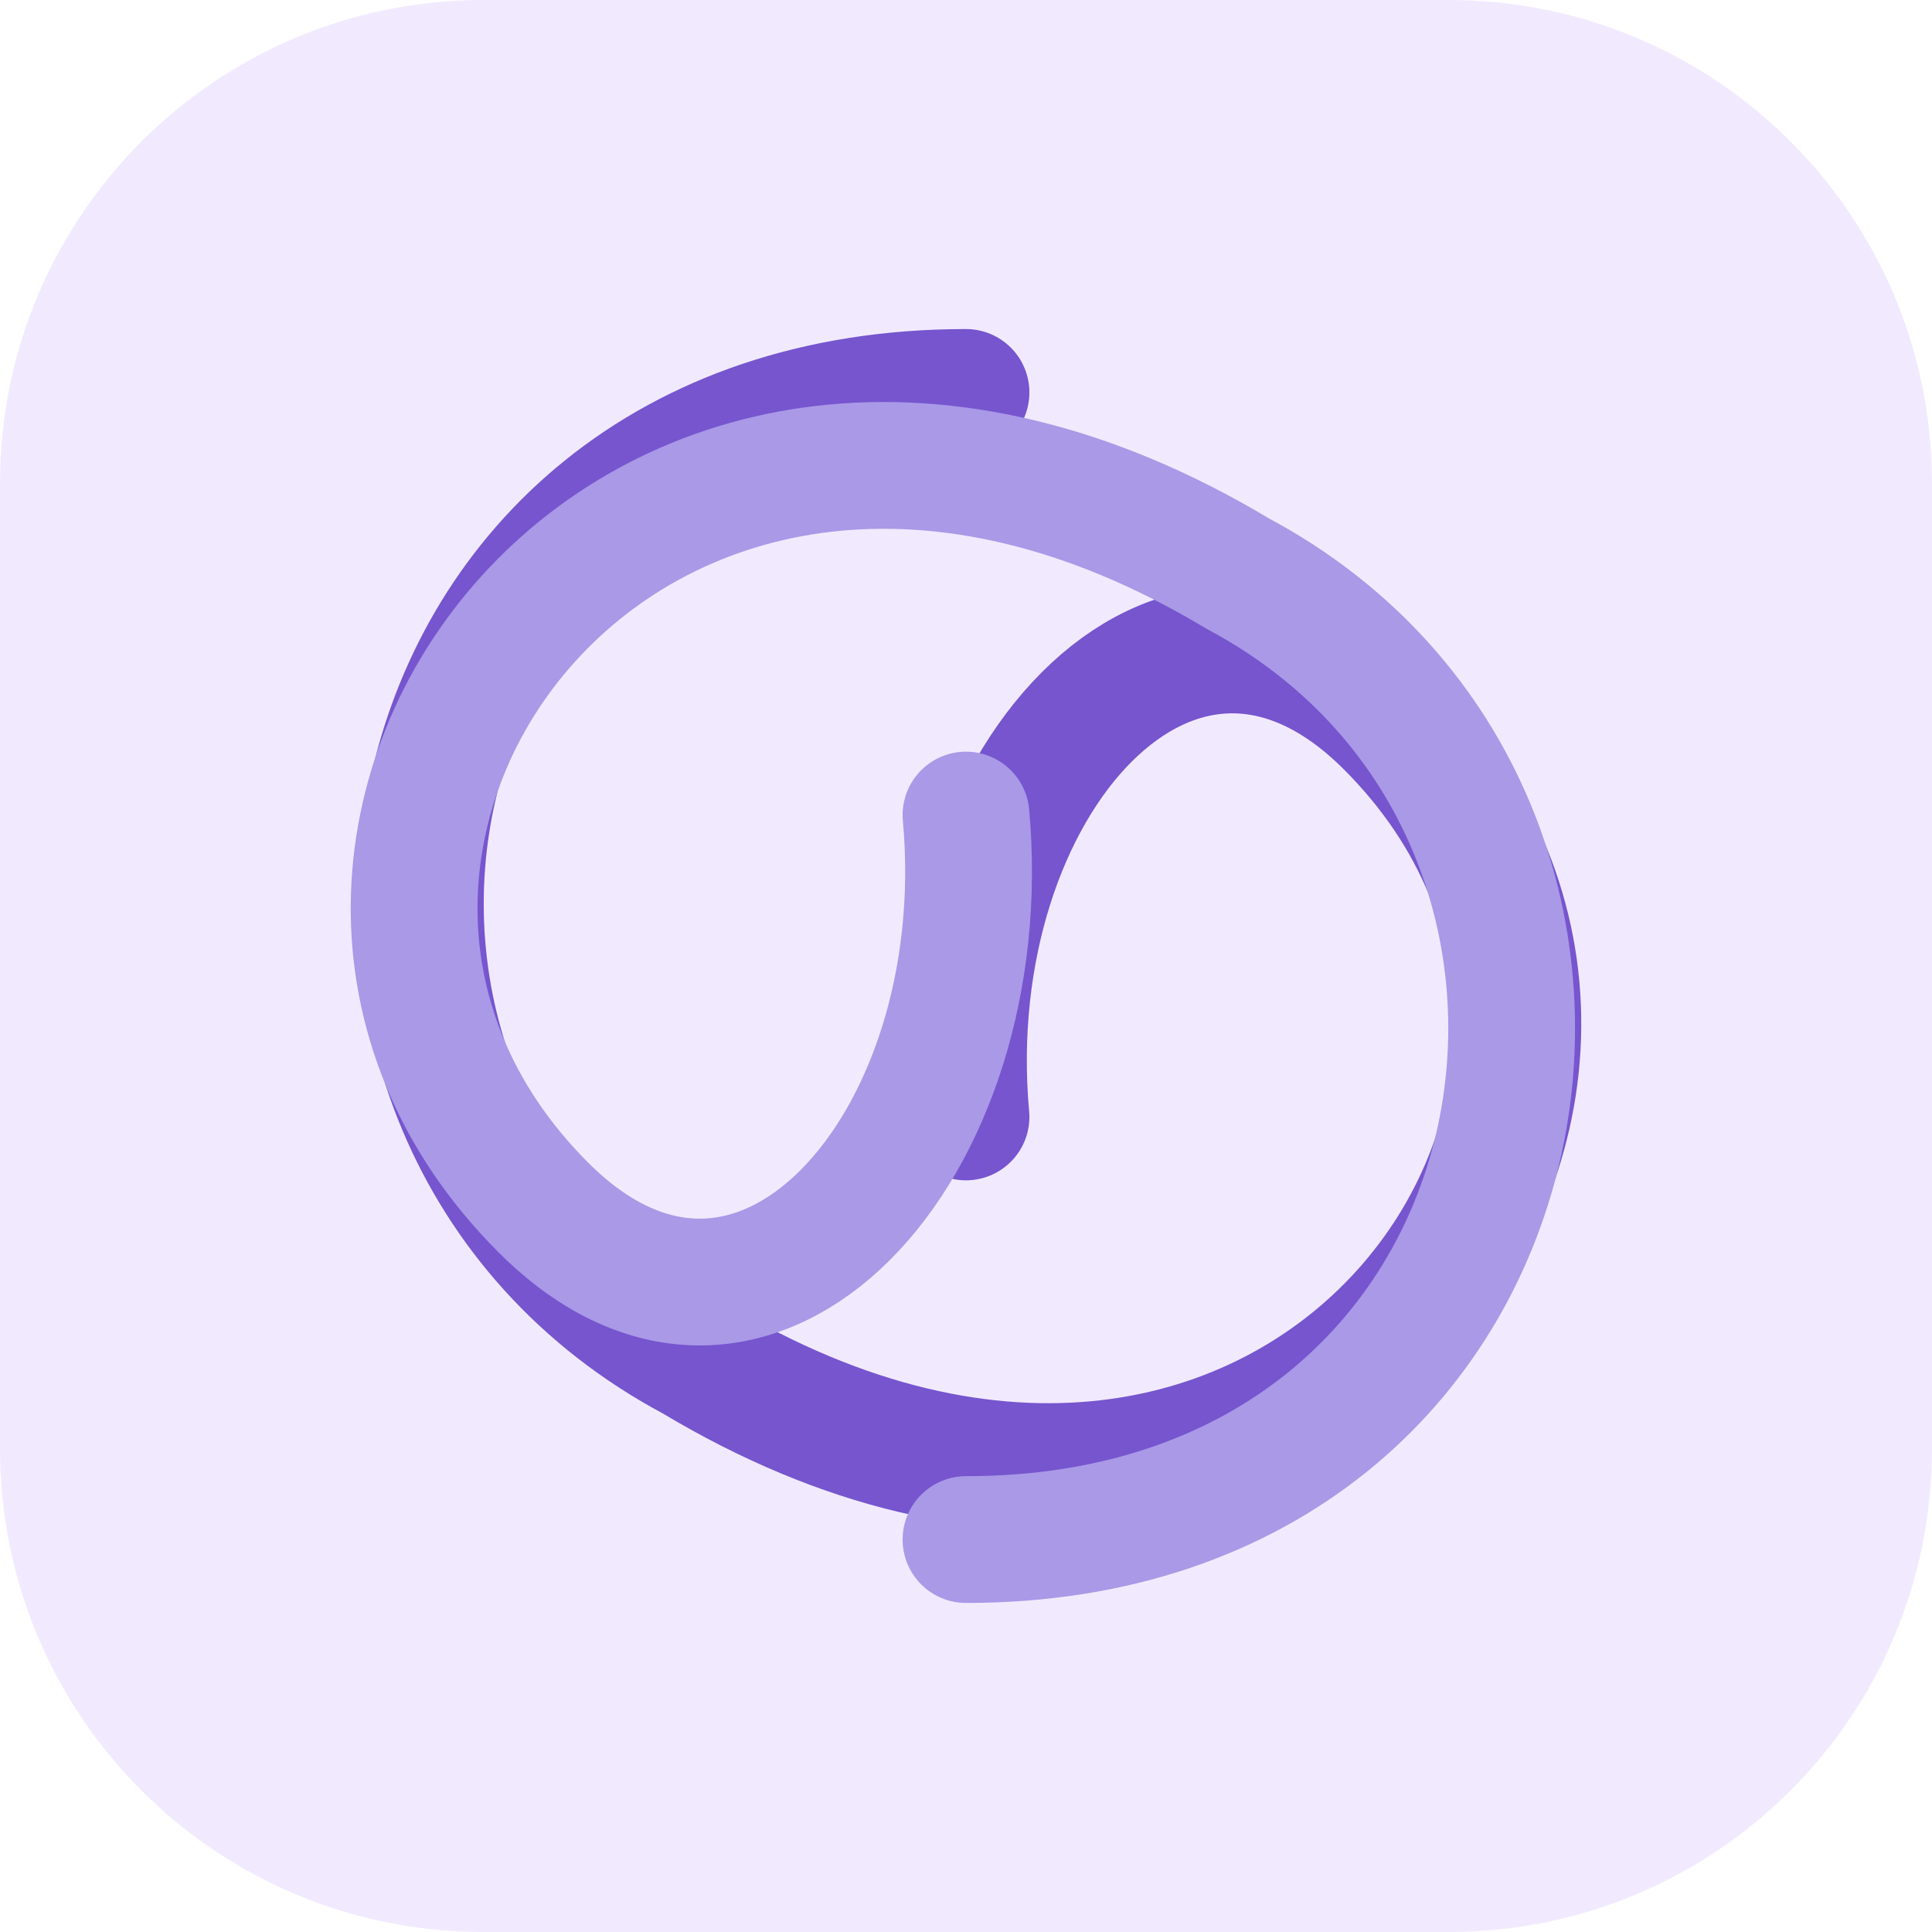
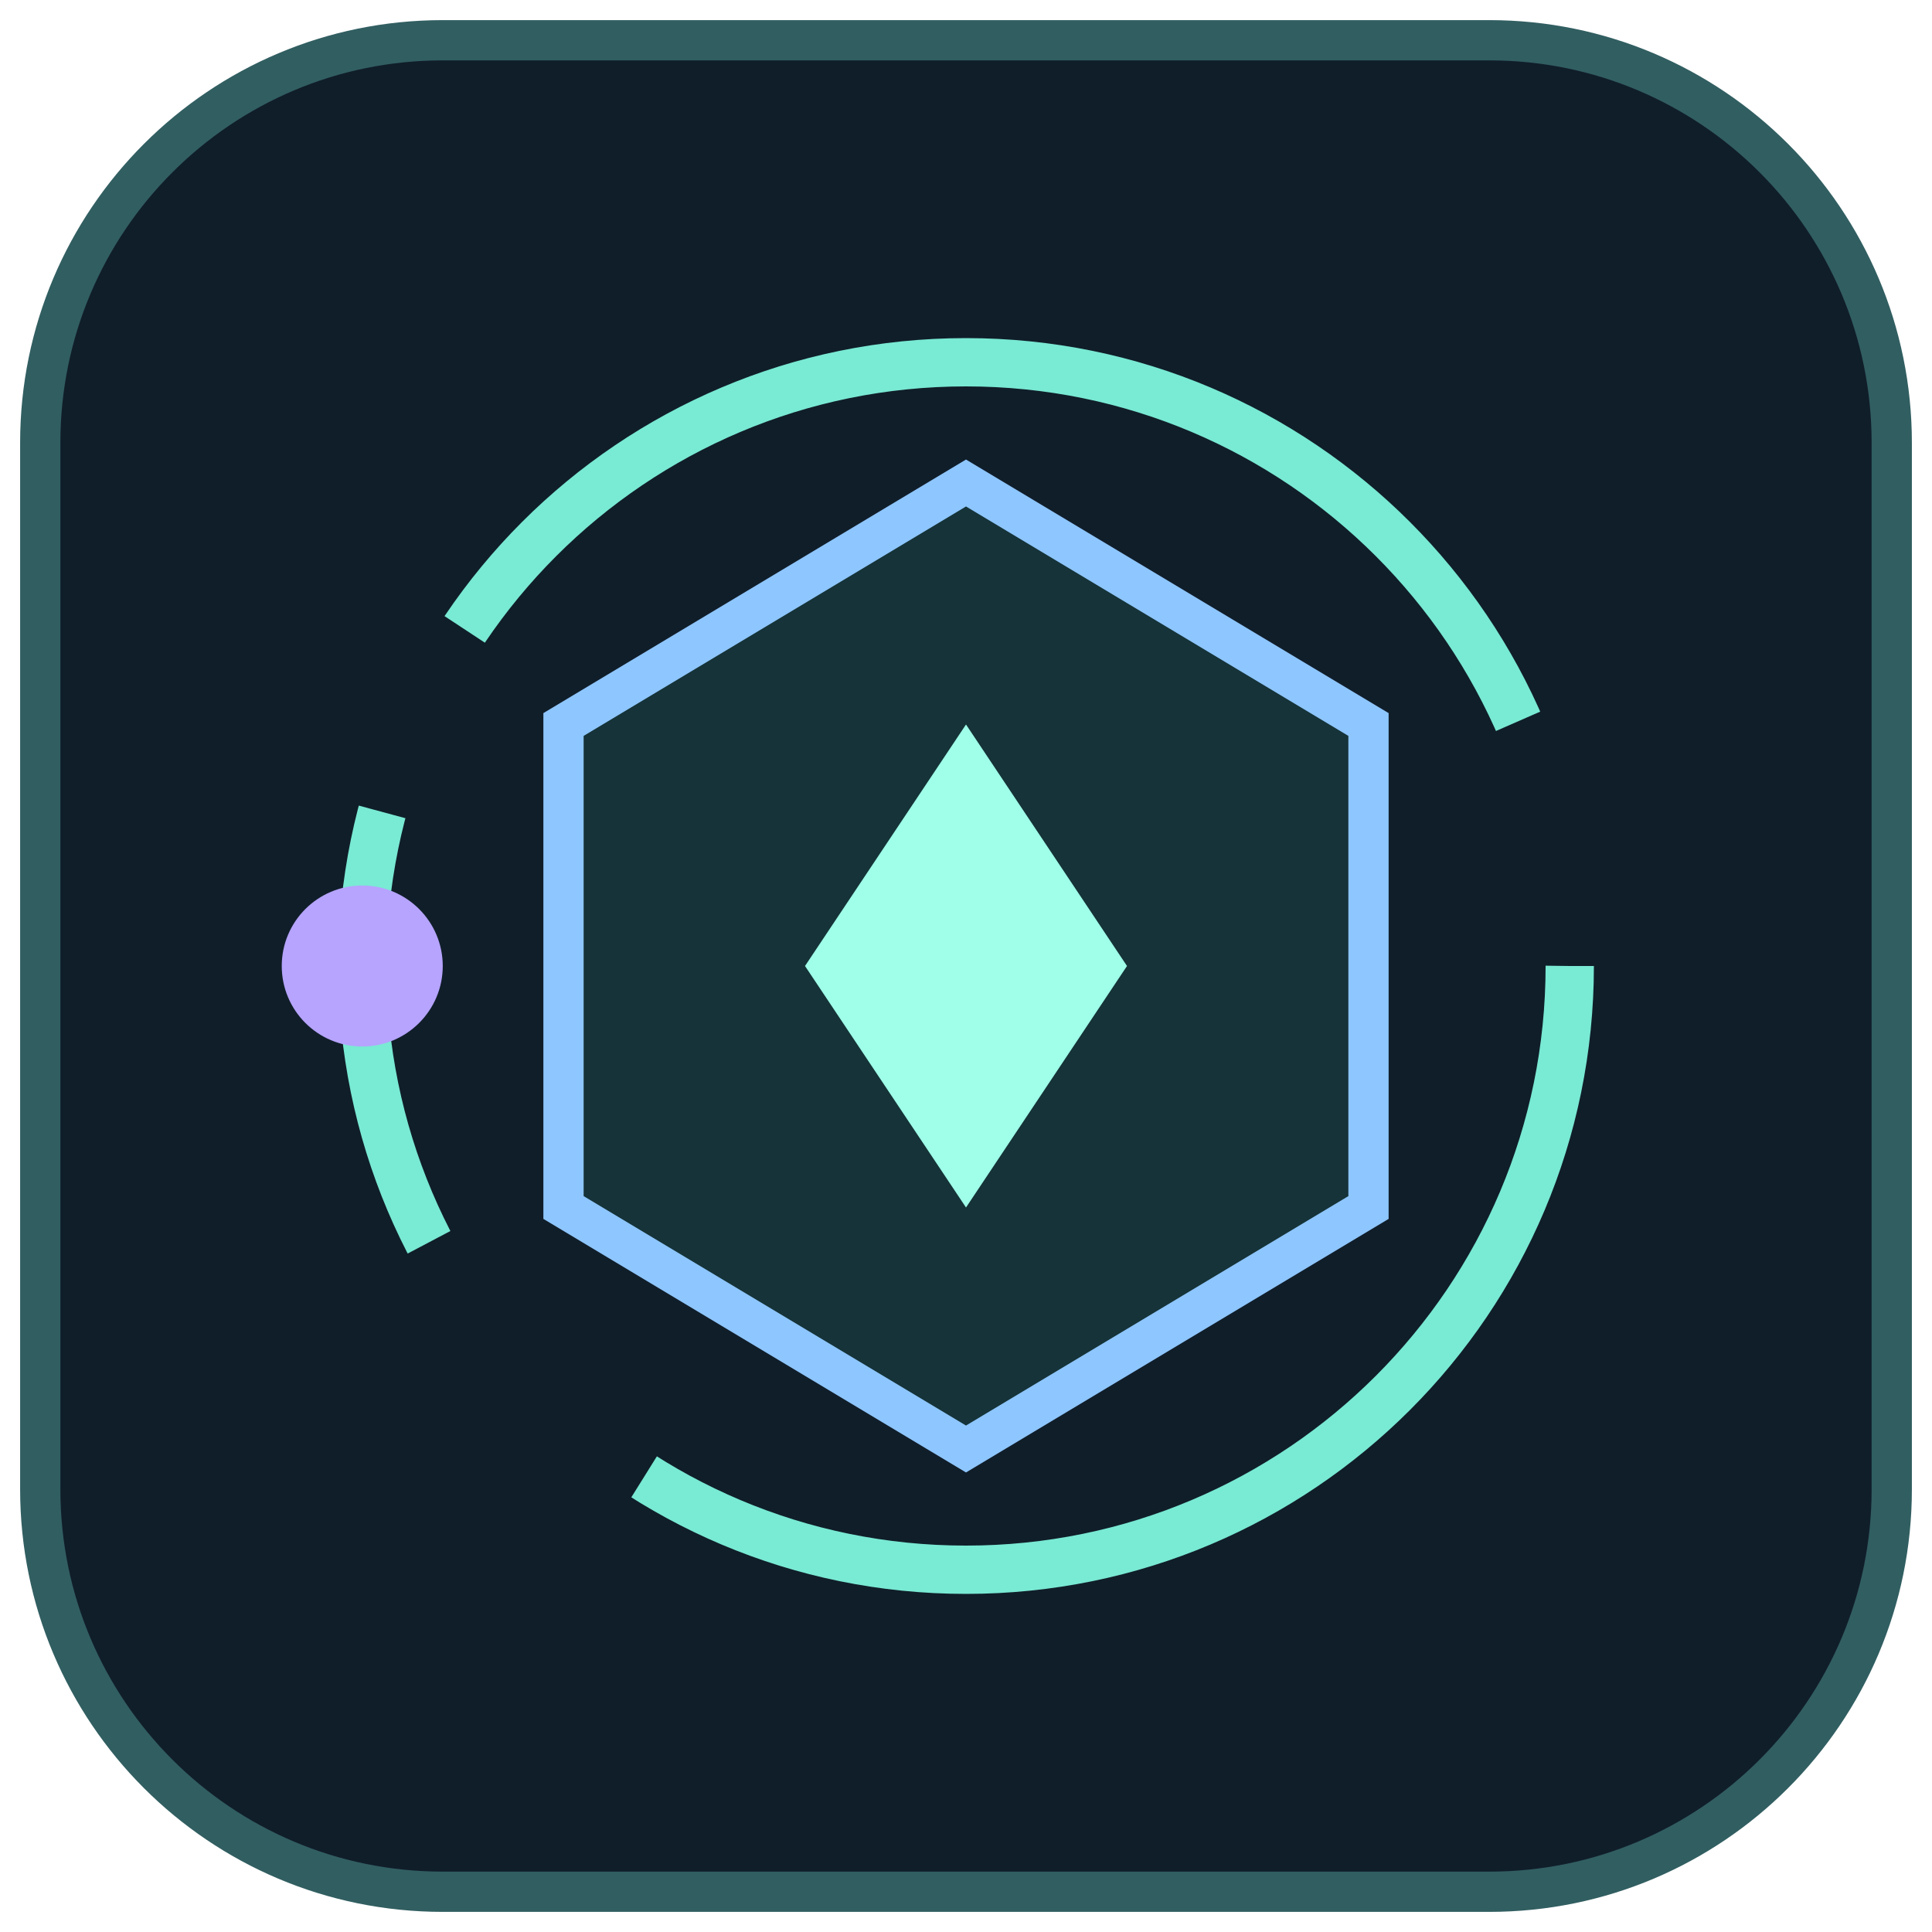
- <svg xmlns="http://www.w3.org/2000/svg" viewBox="0 0 64 64">
-   <rect width="64" height="64" rx="16" fill="#f1eaff" />
-   <g fill="none" stroke-width="4.2" stroke-linecap="round">
-     <path d="M32 13C12 13 8 37 23 45C43 57 58 36 46 24C39 17 31 26 32 37" stroke="#7655ce" />
-     <path d="M32 51C52 51 56 27 41 19C21 7 6 28 18 40C25 47 33 38 32 27" stroke="#a999e7" />
-   </g>
+ <svg xmlns="http://www.w3.org/2000/svg" viewBox="0 0 48 48">
+   <rect x="1" y="1" width="46" height="46" rx="10" fill="#101e2a" stroke="#315e61" />
+   <circle cx="24" cy="24" r="15" fill="none" stroke="#79ead3" stroke-width="1.2" stroke-dasharray="32 8 11 5" />
+   <path d="M24 12L34 18V30L24 36L14 30V18Z" fill="#153338" stroke="#8ec6ff" />
+   <path d="M24 18L28 24L24 30L20 24Z" fill="#9fffe8" />
+   <circle cx="9" cy="24" r="2" fill="#b6a4ff" />
</svg>
